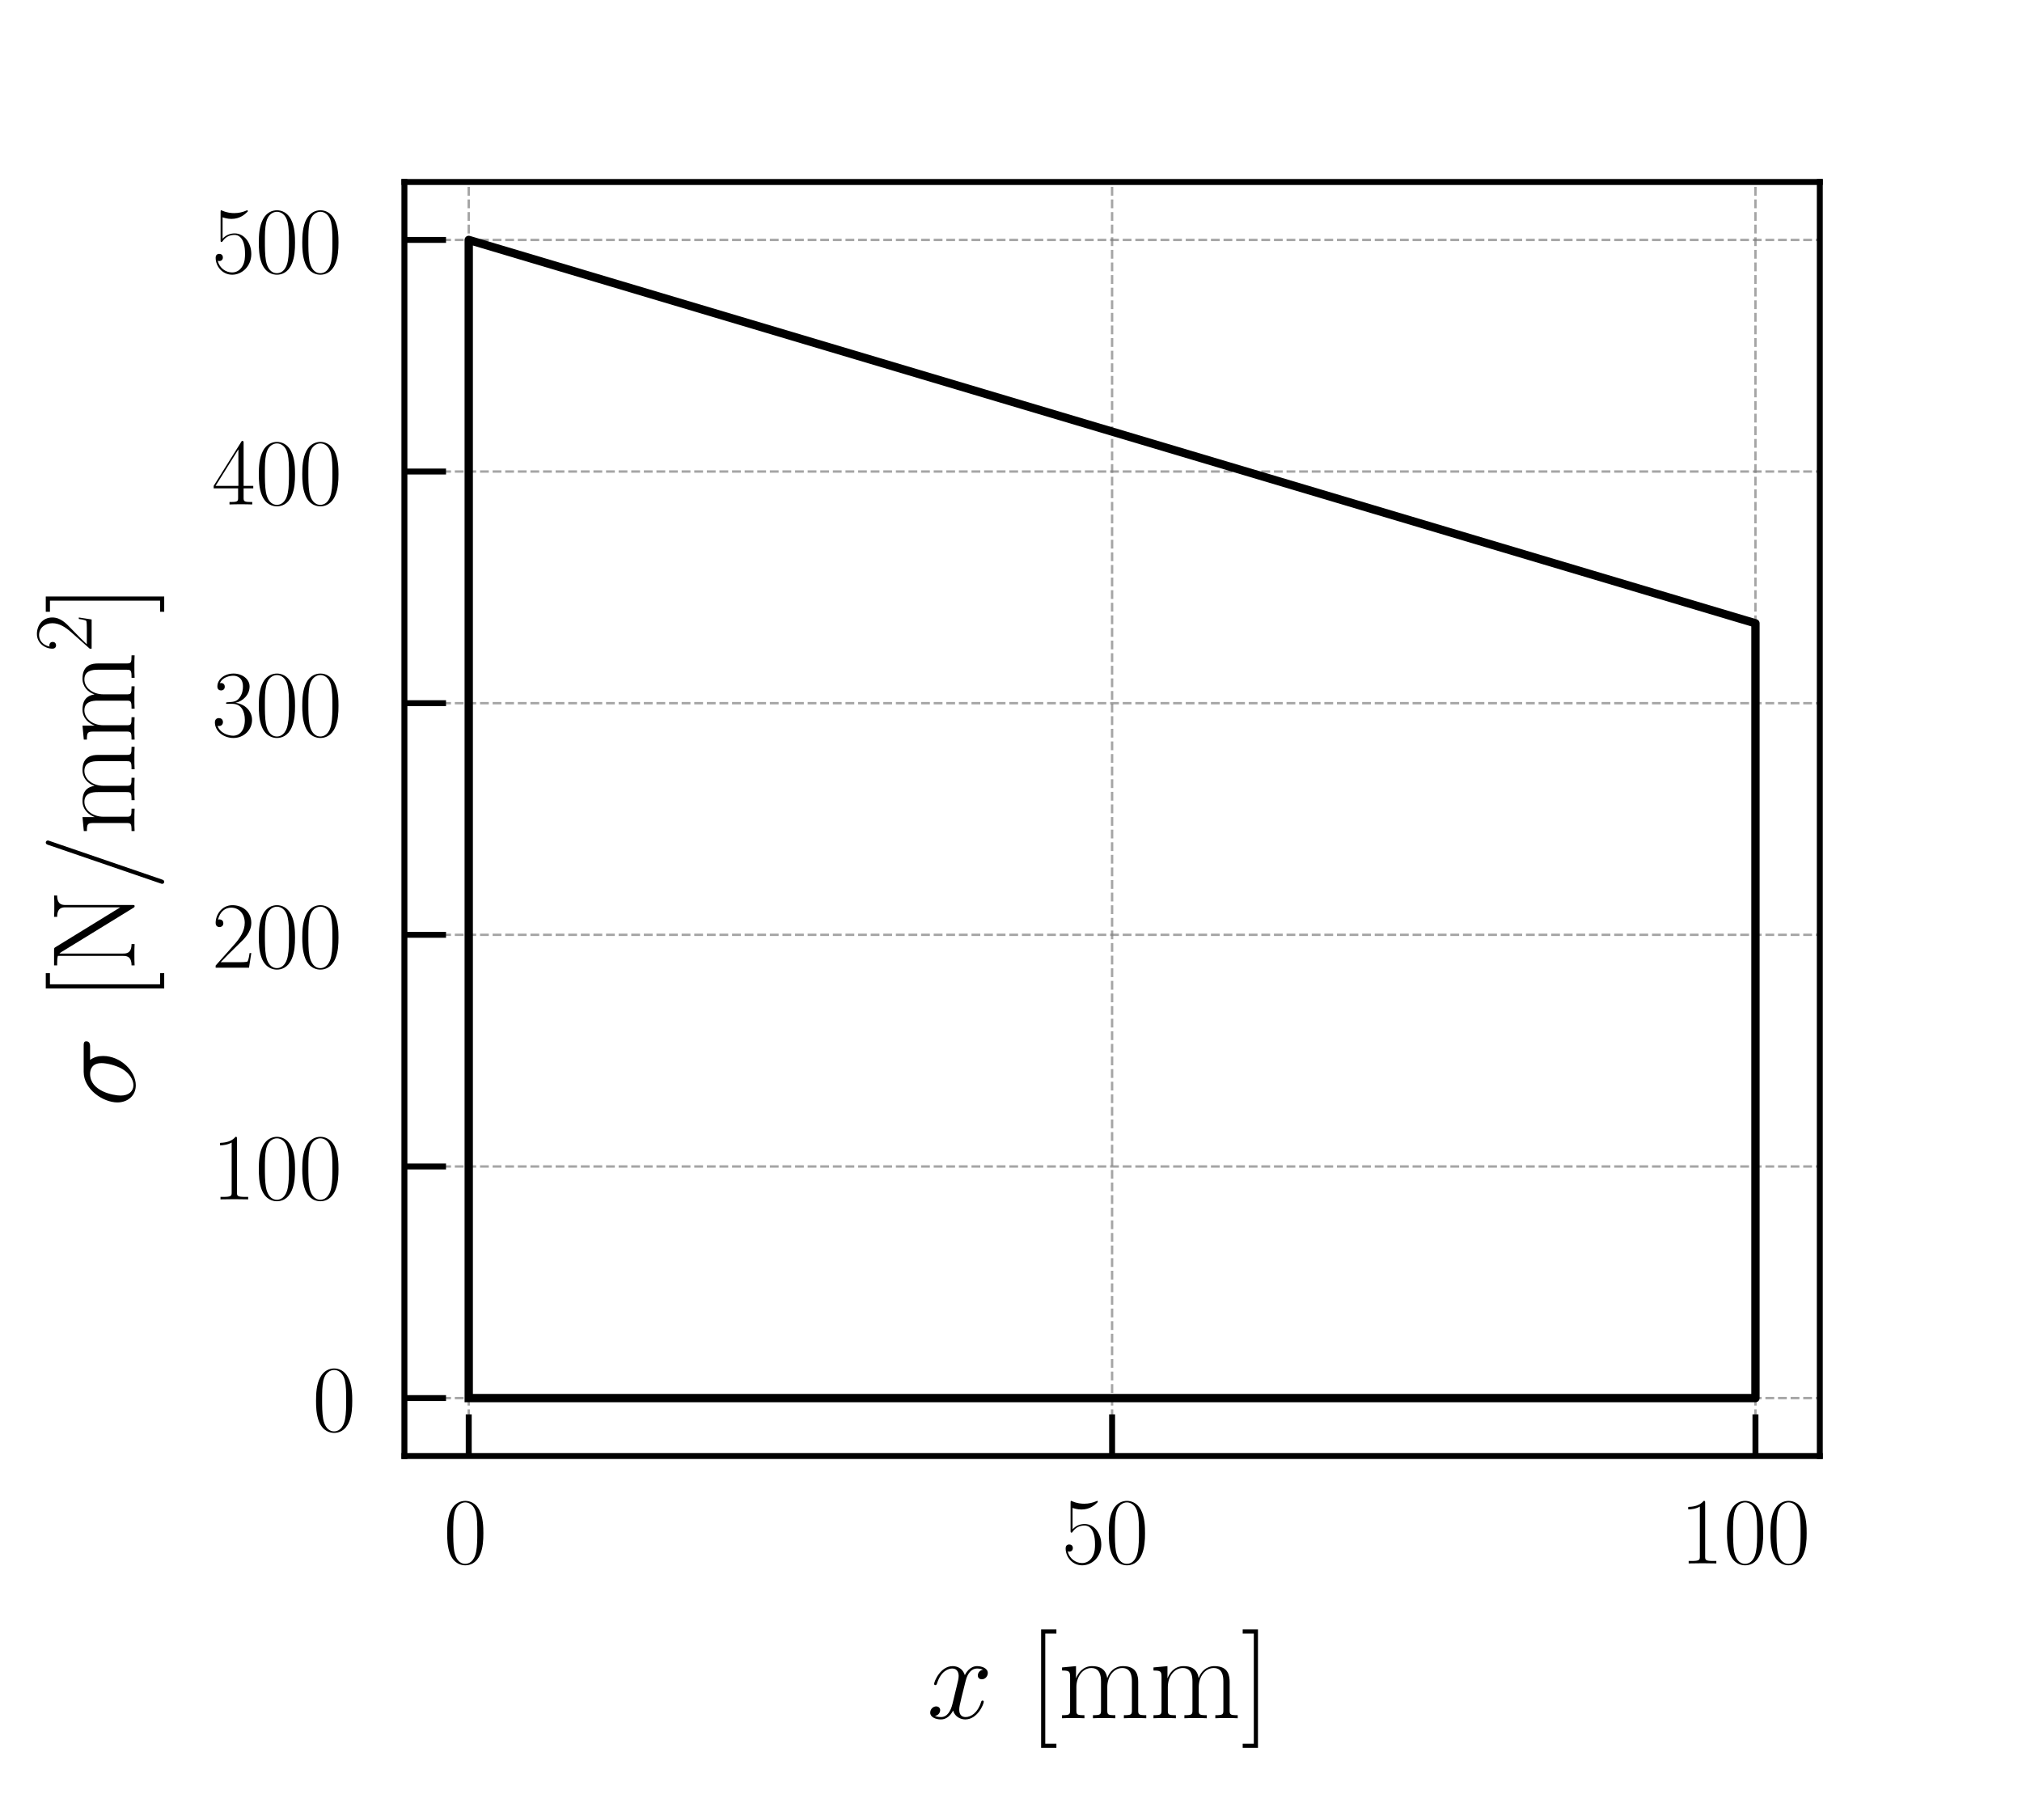
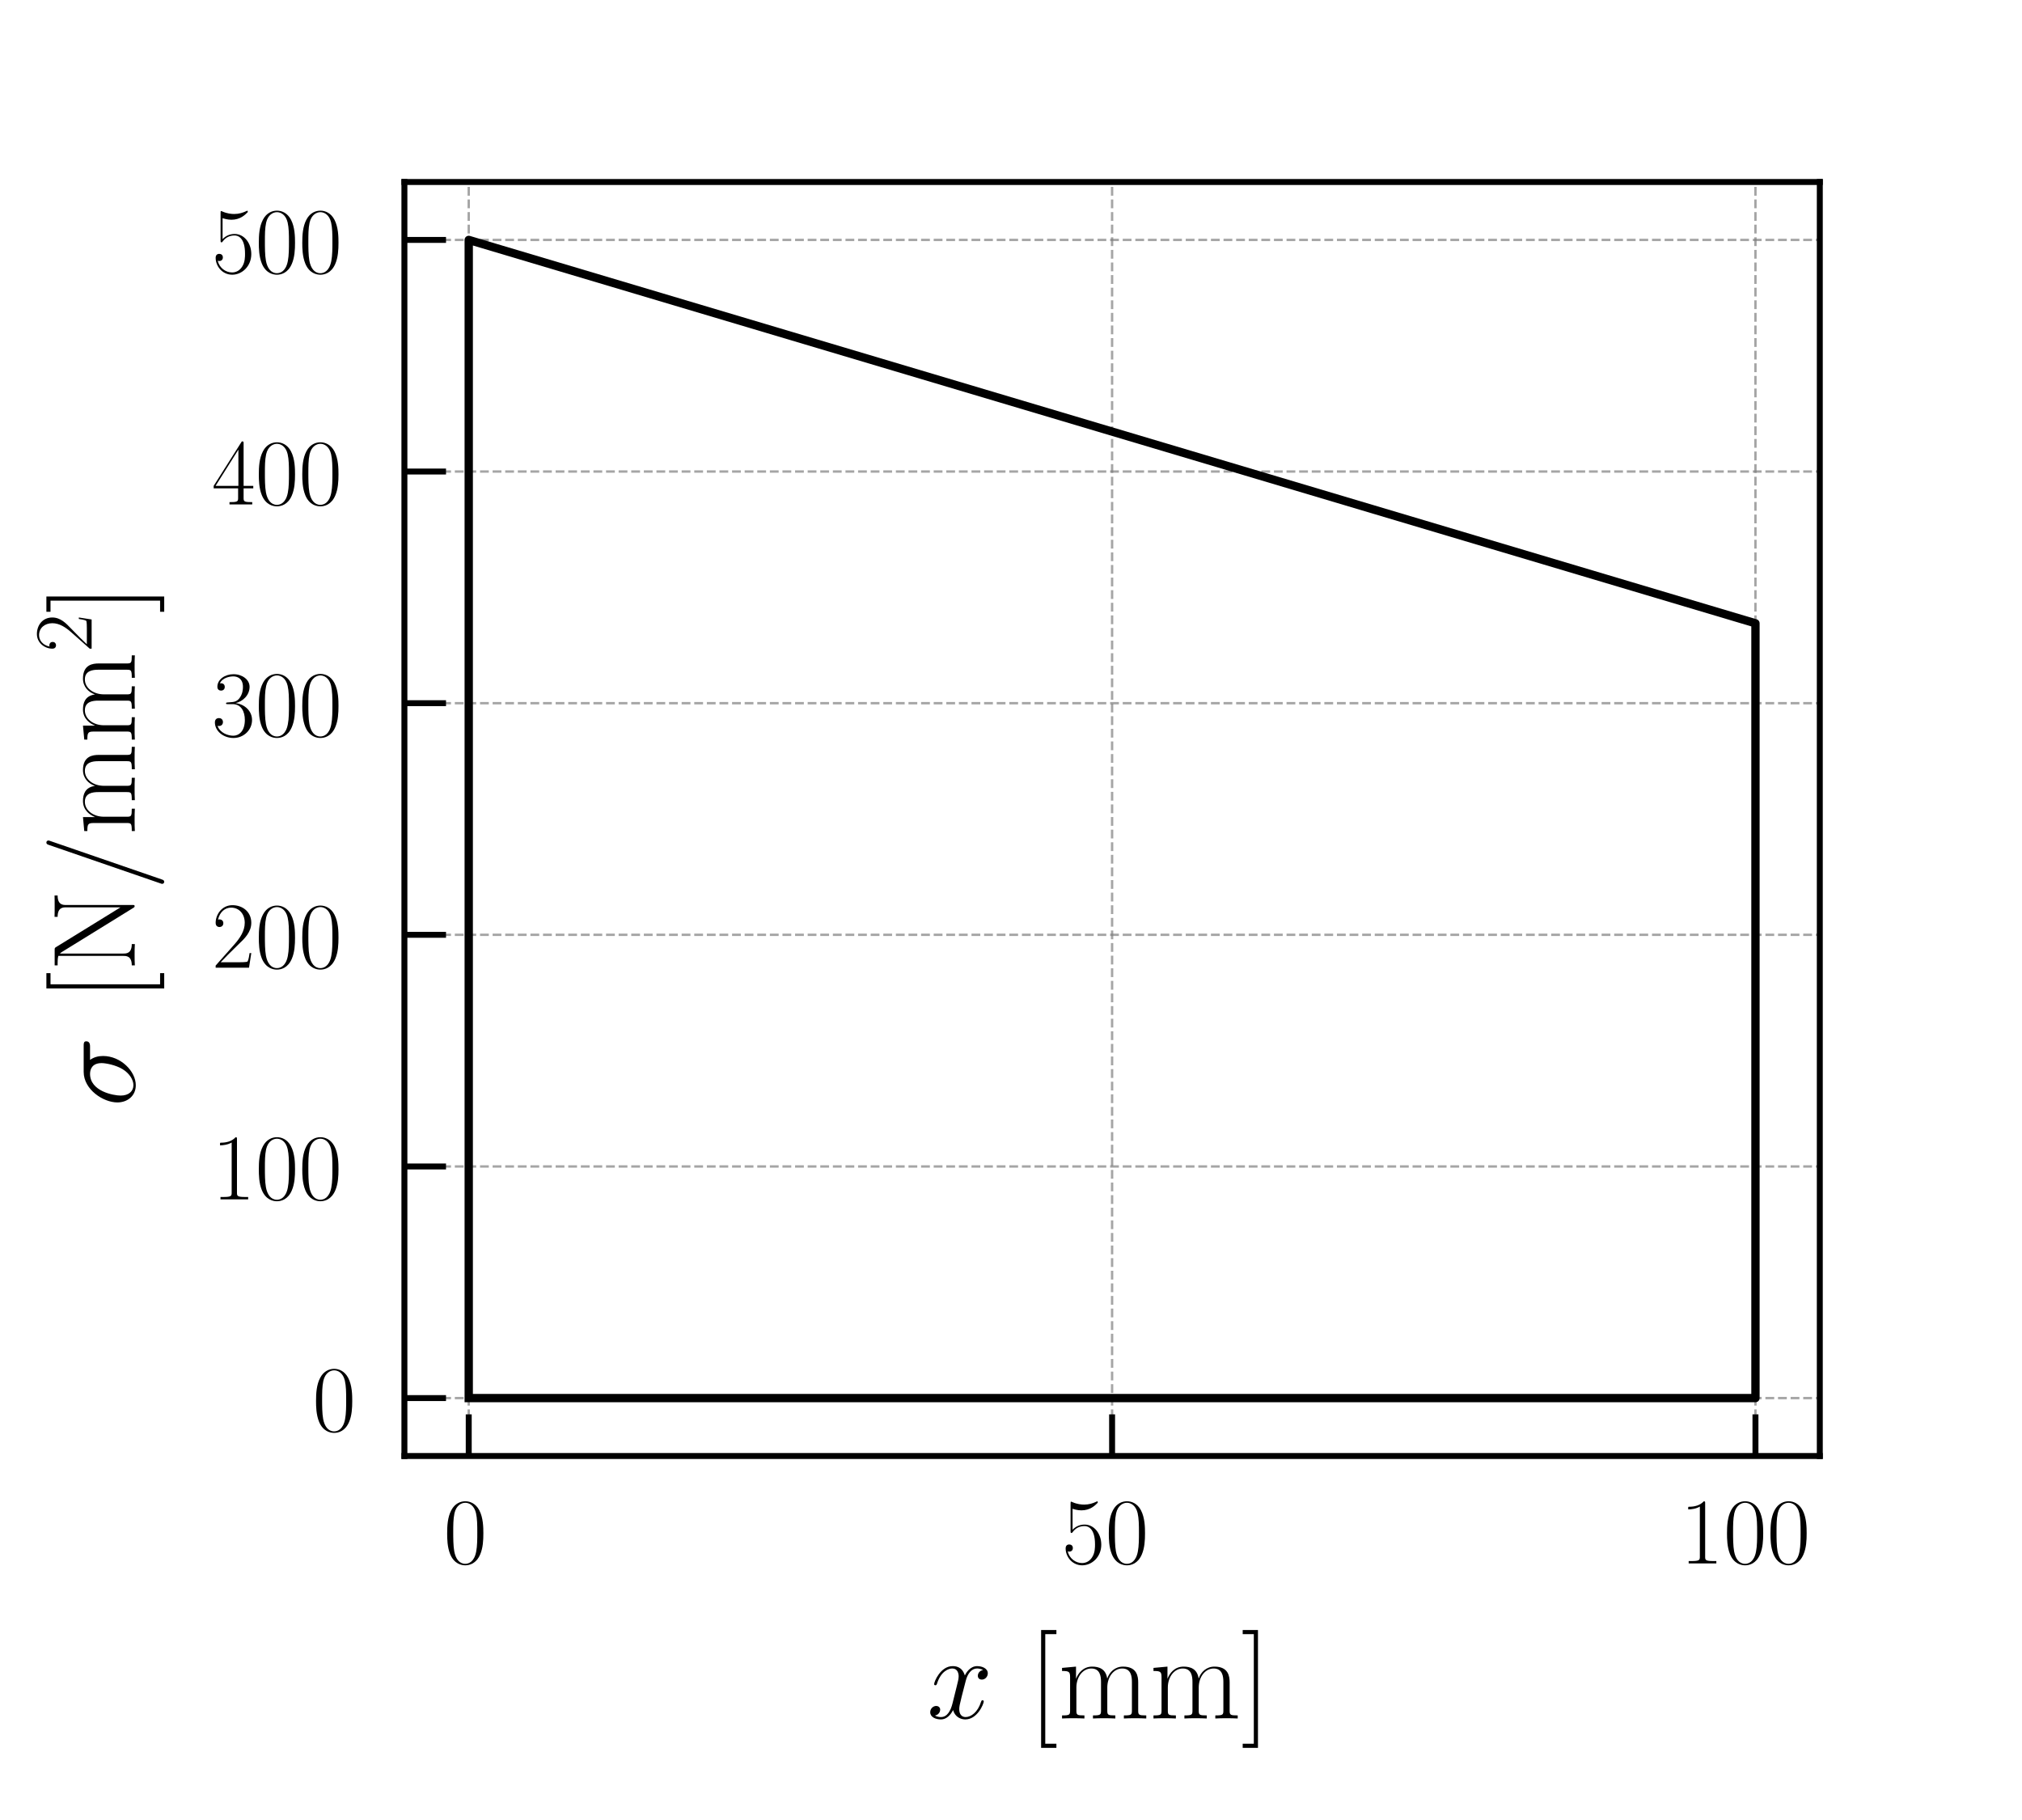
<svg xmlns="http://www.w3.org/2000/svg" xmlns:xlink="http://www.w3.org/1999/xlink" width="170.079pt" height="153.071pt" viewBox="0 0 170.079 153.071" version="1.1">
  <defs>
    <style type="text/css">*{stroke-linejoin: round; stroke-linecap: butt}</style>
  </defs>
  <g id="figure_1">
    <g id="patch_1">
      <path d="M 0 153.071  L 170.079 153.071  L 170.079 0  L 0 0  z " style="fill: #ffffff" />
    </g>
    <g id="axes_1">
      <g id="patch_2">
        <path d="M 34.016 122.457  L 153.071 122.457  L 153.071 15.307  L 34.016 15.307  z " style="fill: #ffffff" />
      </g>
      <g id="matplotlib.axis_1">
        <g id="xtick_1">
          <g id="line2d_1">
-             <path d="M 39.427 122.457  L 39.427 15.307  " clip-path="url(#p934bf0cae9)" style="fill: none; stroke-dasharray: 0.74,0.32; stroke-dashoffset: 0; stroke: #808080; stroke-opacity: 0.7; stroke-width: 0.2" />
+             <path d="M 39.427 122.457  L 39.427 15.307  " clip-path="url(#p1e3e0fc40c)" style="fill: none; stroke-dasharray: 0.74,0.32; stroke-dashoffset: 0; stroke: #808080; stroke-opacity: 0.7; stroke-width: 0.2" />
          </g>
          <g id="line2d_2">
            <defs>
-               <path id="mf8527611b1" d="M 0 0  L 0 -3.5  " style="stroke: #000000; stroke-width: 0.5" />
-             </defs>
-             <g>
-               <use xlink:href="#mf8527611b1" x="39.427" y="122.457" style="stroke: #000000; stroke-width: 0.5" />
+               <path id="m5854616373" d="M 0 0  L 0 -3.5  " style="stroke: #000000; stroke-width: 0.5" />
+             </defs>
+             <g>
+               <use xlink:href="#m5854616373" x="39.427" y="122.457" style="stroke: #000000; stroke-width: 0.5" />
            </g>
          </g>
          <g id="text_1">
            <g transform="translate(37.31025 131.4915) scale(0.08 -0.08)">
              <defs>
-                 <path id="CMR17-30" d="M 2688 2038  C 2688 2430 2682 3099 2413 3613  C 2176 4063 1798 4224 1466 4224  C 1158 4224 768 4082 525 3620  C 269 3137 243 2539 243 2038  C 243 1671 250 1112 448 623  C 723 -39 1216 -128 1466 -128  C 1760 -128 2208 -7 2470 604  C 2662 1048 2688 1568 2688 2038  z M 1466 -26  C 1056 -26 813 328 723 816  C 653 1196 653 1749 653 2109  C 653 2604 653 3015 736 3407  C 858 3954 1216 4121 1466 4121  C 1728 4121 2067 3947 2189 3420  C 2272 3054 2278 2623 2278 2109  C 2278 1691 2278 1176 2202 797  C 2067 96 1690 -26 1466 -26  z " transform="scale(0.015625)" />
+                 <path id="CMR17-30" d="M 2688 2025  C 2688 2416 2682 3080 2413 3591  C 2176 4039 1798 4198 1466 4198  C 1158 4198 768 4058 525 3597  C 269 3118 243 2524 243 2025  C 243 1661 250 1106 448 619  C 723 -39 1216 -128 1466 -128  C 1760 -128 2208 -7 2470 600  C 2662 1042 2688 1559 2688 2025  z M 1466 -26  C 1056 -26 813 325 723 812  C 653 1188 653 1738 653 2096  C 653 2588 653 2997 736 3387  C 858 3929 1216 4096 1466 4096  C 1728 4096 2067 3923 2189 3400  C 2272 3036 2278 2607 2278 2096  C 2278 1680 2278 1169 2202 792  C 2067 95 1690 -26 1466 -26  z " transform="scale(0.015625)" />
              </defs>
              <use xlink:href="#CMR17-30" transform="scale(0.996264)" />
            </g>
          </g>
        </g>
        <g id="xtick_2">
          <g id="line2d_3">
-             <path d="M 93.543 122.457  L 93.543 15.307  " clip-path="url(#p934bf0cae9)" style="fill: none; stroke-dasharray: 0.74,0.32; stroke-dashoffset: 0; stroke: #808080; stroke-opacity: 0.7; stroke-width: 0.2" />
+             <path d="M 93.543 122.457  L 93.543 15.307  " clip-path="url(#p1e3e0fc40c)" style="fill: none; stroke-dasharray: 0.74,0.32; stroke-dashoffset: 0; stroke: #808080; stroke-opacity: 0.7; stroke-width: 0.2" />
          </g>
          <g id="line2d_4">
            <g>
-               <use xlink:href="#mf8527611b1" x="93.543" y="122.457" style="stroke: #000000; stroke-width: 0.5" />
+               <use xlink:href="#m5854616373" x="93.543" y="122.457" style="stroke: #000000; stroke-width: 0.5" />
            </g>
          </g>
          <g id="text_2">
            <g transform="translate(89.30912 131.4915) scale(0.08 -0.08)">
              <defs>
-                 <path id="CMR17-35" d="M 730 3750  C 794 3724 1056 3641 1325 3641  C 1920 3641 2246 3961 2432 4140  C 2432 4191 2432 4224 2394 4224  C 2387 4224 2374 4224 2323 4198  C 2099 4102 1837 4032 1517 4032  C 1325 4032 1037 4055 723 4191  C 653 4224 640 4224 634 4224  C 602 4224 595 4217 595 4090  L 595 2231  C 595 2113 595 2080 659 2080  C 691 2080 704 2093 736 2139  C 941 2435 1222 2560 1542 2560  C 1766 2560 2246 2415 2246 1293  C 2246 1087 2246 716 2054 422  C 1894 159 1645 25 1370 25  C 947 25 518 319 403 812  C 429 806 480 793 506 793  C 589 793 749 838 749 1036  C 749 1209 627 1280 506 1280  C 358 1280 262 1190 262 1011  C 262 454 704 -128 1382 -128  C 2042 -128 2669 441 2669 1267  C 2669 2054 2170 2662 1549 2662  C 1222 2662 947 2540 730 2304  L 730 3750  z " transform="scale(0.015625)" />
+                 <path id="CMR17-35" d="M 730 3692  C 794 3666 1056 3584 1325 3584  C 1920 3584 2246 3911 2432 4100  C 2432 4157 2432 4192 2394 4192  C 2387 4192 2374 4192 2323 4163  C 2099 4058 1837 3973 1517 3973  C 1325 3973 1037 3999 723 4139  C 653 4171 640 4171 634 4171  C 602 4171 595 4164 595 4037  L 595 2203  C 595 2089 595 2057 659 2057  C 691 2057 704 2070 736 2114  C 941 2401 1222 2522 1542 2522  C 1766 2522 2246 2382 2246 1289  C 2246 1085 2246 715 2054 421  C 1894 159 1645 25 1370 25  C 947 25 518 320 403 814  C 429 807 480 795 506 795  C 589 795 749 840 749 1038  C 749 1210 627 1280 506 1280  C 358 1280 262 1190 262 1011  C 262 454 704 -128 1382 -128  C 2042 -128 2669 440 2669 1264  C 2669 2030 2170 2624 1549 2624  C 1222 2624 947 2503 730 2274  L 730 3692  z " transform="scale(0.015625)" />
              </defs>
              <use xlink:href="#CMR17-35" transform="scale(0.996264)" />
              <use xlink:href="#CMR17-30" transform="translate(45.69048 0) scale(0.996264)" />
            </g>
          </g>
        </g>
        <g id="xtick_3">
          <g id="line2d_5">
-             <path d="M 147.659 122.457  L 147.659 15.307  " clip-path="url(#p934bf0cae9)" style="fill: none; stroke-dasharray: 0.74,0.32; stroke-dashoffset: 0; stroke: #808080; stroke-opacity: 0.7; stroke-width: 0.2" />
+             <path d="M 147.659 122.457  L 147.659 15.307  " clip-path="url(#p1e3e0fc40c)" style="fill: none; stroke-dasharray: 0.74,0.32; stroke-dashoffset: 0; stroke: #808080; stroke-opacity: 0.7; stroke-width: 0.2" />
          </g>
          <g id="line2d_6">
            <g>
-               <use xlink:href="#mf8527611b1" x="147.659" y="122.457" style="stroke: #000000; stroke-width: 0.5" />
+               <use xlink:href="#m5854616373" x="147.659" y="122.457" style="stroke: #000000; stroke-width: 0.5" />
            </g>
          </g>
          <g id="text_3">
            <g transform="translate(141.308 131.4915) scale(0.08 -0.08)">
              <defs>
-                 <path id="CMR17-31" d="M 1702 4083  C 1702 4217 1696 4224 1606 4224  C 1357 3927 979 3833 621 3820  C 602 3820 570 3820 563 3808  C 557 3795 557 3782 557 3648  C 755 3648 1088 3686 1344 3839  L 1344 467  C 1344 243 1331 166 781 166  L 589 166  L 589 0  C 896 6 1216 12 1523 12  C 1830 12 2150 6 2458 0  L 2458 166  L 2266 166  C 1715 166 1702 236 1702 467  L 1702 4083  z " transform="scale(0.015625)" />
+                 <path id="CMR17-31" d="M 1702 4058  C 1702 4192 1696 4192 1606 4192  C 1357 3916 979 3827 621 3827  C 602 3827 570 3827 563 3808  C 557 3795 557 3782 557 3648  C 755 3648 1088 3686 1344 3839  L 1344 461  C 1344 236 1331 160 781 160  L 589 160  L 589 0  C 896 0 1216 0 1523 0  C 1830 0 2150 0 2458 0  L 2458 160  L 2266 160  C 1715 160 1702 230 1702 458  L 1702 4058  z " transform="scale(0.015625)" />
              </defs>
              <use xlink:href="#CMR17-31" transform="scale(0.996264)" />
              <use xlink:href="#CMR17-30" transform="translate(45.69048 0) scale(0.996264)" />
              <use xlink:href="#CMR17-30" transform="translate(91.38095 0) scale(0.996264)" />
            </g>
          </g>
        </g>
        <g id="text_4">
          <g transform="translate(77.96628 144.5132) scale(0.1 -0.1)">
            <defs>
-               <path id="CMMI12-78" d="M 3034 2624  C 2829 2585 2752 2431 2752 2310  C 2752 2156 2874 2105 2963 2105  C 3155 2105 3290 2271 3290 2444  C 3290 2694 2982 2816 2714 2816  C 2323 2816 2106 2451 2048 2329  C 1901 2790 1504 2816 1389 2816  C 736 2816 390 1993 390 1849  C 390 1823 416 1790 461 1790  C 512 1790 525 1829 538 1855  C 755 2572 1184 2687 1370 2687  C 1658 2687 1715 2438 1715 2284  C 1715 2143 1677 1993 1600 1678  L 1382 778  C 1286 390 1101 64 762 64  C 730 64 570 64 435 126  C 666 166 717 358 717 435  C 717 563 621 640 499 640  C 346 640 179 505 179 300  C 179 57 480 -64 755 -64  C 1062 -64 1280 153 1414 415  C 1517 64 1837 -64 2074 -64  C 2726 -64 3072 751 3072 896  C 3072 929 3046 955 3008 955  C 2950 955 2944 922 2925 870  C 2752 300 2381 64 2093 64  C 1869 64 1747 204 1747 467  C 1747 607 1773 712 1875 1146  L 2099 2039  C 2195 2425 2413 2687 2707 2687  C 2720 2687 2899 2687 3034 2624  z " transform="scale(0.015625)" />
-               <path id="CMR17-5b" d="M 1504 -1600  L 1504 -1376  L 902 -1376  L 902 4575  L 1504 4575  L 1504 4800  L 678 4800  L 678 -1600  L 1504 -1600  z " transform="scale(0.015625)" />
-               <path id="CMR17-6d" d="M 4326 1954  C 4326 2276 4269 2816 3507 2816  C 3072 2816 2771 2520 2656 2173  L 2650 2173  C 2573 2700 2195 2816 1837 2816  C 1331 2816 1069 2424 973 2166  L 966 2166  L 966 2816  L 211 2745  L 211 2578  C 589 2578 646 2540 646 2231  L 646 443  C 646 198 621 166 211 166  L 211 0  C 365 12 646 12 813 12  C 979 12 1267 12 1421 0  L 1421 166  C 1011 166 986 192 986 443  L 986 1678  C 986 2269 1344 2713 1792 2713  C 2266 2713 2317 2289 2317 1980  L 2317 443  C 2317 198 2291 166 1882 166  L 1882 0  C 2035 12 2317 12 2483 12  C 2650 12 2938 12 3091 0  L 3091 166  C 2682 166 2656 192 2656 443  L 2656 1678  C 2656 2269 3014 2713 3462 2713  C 3936 2713 3987 2289 3987 1980  L 3987 443  C 3987 198 3962 166 3552 166  L 3552 0  C 3706 12 3987 12 4154 12  C 4320 12 4608 12 4762 0  L 4762 166  C 4352 166 4326 192 4326 443  L 4326 1954  z " transform="scale(0.015625)" />
-               <path id="CMR17-5d" d="M 915 4800  L 90 4800  L 90 4575  L 691 4575  L 691 -1376  L 90 -1376  L 90 -1600  L 915 -1600  L 915 4800  z " transform="scale(0.015625)" />
+               <path id="CMMI12-78" d="M 3034 2606  C 2829 2567 2752 2414 2752 2293  C 2752 2139 2874 2088 2963 2088  C 3155 2088 3290 2254 3290 2427  C 3290 2695 2982 2816 2714 2816  C 2323 2816 2106 2433 2048 2312  C 1901 2816 1504 2816 1389 2816  C 736 2816 390 1980 390 1839  C 390 1814 416 1782 461 1782  C 512 1782 525 1820 538 1846  C 755 2555 1184 2689 1370 2689  C 1658 2689 1715 2420 1715 2267  C 1715 2127 1677 1980 1600 1673  L 1382 798  C 1286 415 1101 64 762 64  C 730 64 570 64 435 147  C 666 192 717 383 717 460  C 717 588 621 664 499 664  C 346 664 179 530 179 326  C 179 57 480 -64 755 -64  C 1062 -64 1280 179 1414 441  C 1517 64 1837 -64 2074 -64  C 2726 -64 3072 773 3072 913  C 3072 945 3046 971 3008 971  C 2950 971 2944 939 2925 888  C 2752 326 2381 64 2093 64  C 1869 64 1747 230 1747 492  C 1747 632 1773 734 1875 1156  L 2099 2024  C 2195 2408 2413 2689 2707 2689  C 2720 2689 2899 2689 3034 2606  z " transform="scale(0.015625)" />
+               <path id="CMR17-5b" d="M 1504 -1600  L 1504 -1377  L 902 -1377  L 902 4544  L 1504 4544  L 1504 4767  L 678 4767  L 678 -1600  L 1504 -1600  z " transform="scale(0.015625)" />
+               <path id="CMR17-6d" d="M 4326 1933  C 4326 2252 4269 2790 3507 2790  C 3072 2790 2771 2496 2656 2151  L 2650 2151  C 2573 2676 2195 2790 1837 2790  C 1331 2790 1069 2400 973 2144  L 966 2144  L 966 2790  L 211 2720  L 211 2554  C 589 2554 646 2515 646 2208  L 646 428  C 646 184 621 153 211 153  L 211 -13  C 365 0 646 0 813 0  C 979 0 1267 0 1421 -13  L 1421 153  C 1011 153 986 178 986 428  L 986 1658  C 986 2247 1344 2688 1792 2688  C 2266 2688 2317 2266 2317 1958  L 2317 428  C 2317 184 2291 153 1882 153  L 1882 -13  C 2035 0 2317 0 2483 0  C 2650 0 2938 0 3091 -13  L 3091 153  C 2682 153 2656 178 2656 428  L 2656 1658  C 2656 2247 3014 2688 3462 2688  C 3936 2688 3987 2266 3987 1958  L 3987 428  C 3987 184 3962 153 3552 153  L 3552 -13  C 3706 0 3987 0 4154 0  C 4320 0 4608 0 4762 -13  L 4762 153  C 4352 153 4326 178 4326 428  L 4326 1933  z " transform="scale(0.015625)" />
+               <path id="CMR17-5d" d="M 915 4767  L 90 4767  L 90 4544  L 691 4544  L 691 -1377  L 90 -1377  L 90 -1600  L 915 -1600  L 915 4767  z " transform="scale(0.015625)" />
            </defs>
            <use xlink:href="#CMMI12-78" transform="scale(0.996264)" />
            <use xlink:href="#CMR17-5b" transform="translate(85.51003 0) scale(0.996264)" />
            <use xlink:href="#CMR17-6d" transform="translate(110.3811 0) scale(0.996264)" />
            <use xlink:href="#CMR17-6d" transform="translate(187.3007 0) scale(0.996264)" />
            <use xlink:href="#CMR17-5d" transform="translate(264.2203 0) scale(0.996264)" />
          </g>
        </g>
      </g>
      <g id="matplotlib.axis_2">
        <g id="ytick_1">
          <g id="line2d_7">
-             <path d="M 34.016 117.586  L 153.071 117.586  " clip-path="url(#p934bf0cae9)" style="fill: none; stroke-dasharray: 0.74,0.32; stroke-dashoffset: 0; stroke: #808080; stroke-opacity: 0.7; stroke-width: 0.2" />
+             <path d="M 34.016 117.586  L 153.071 117.586  " clip-path="url(#p1e3e0fc40c)" style="fill: none; stroke-dasharray: 0.74,0.32; stroke-dashoffset: 0; stroke: #808080; stroke-opacity: 0.7; stroke-width: 0.2" />
          </g>
          <g id="line2d_8">
            <defs>
-               <path id="m7f6d871d6e" d="M 0 0  L 3.5 0  " style="stroke: #000000; stroke-width: 0.5" />
-             </defs>
-             <g>
-               <use xlink:href="#m7f6d871d6e" x="34.016" y="117.586" style="stroke: #000000; stroke-width: 0.5" />
+               <path id="mbb45905f23" d="M 0 0  L 3.5 0  " style="stroke: #000000; stroke-width: 0.5" />
+             </defs>
+             <g>
+               <use xlink:href="#mbb45905f23" x="34.016" y="117.586" style="stroke: #000000; stroke-width: 0.5" />
            </g>
          </g>
          <g id="text_5">
            <g transform="translate(26.28157 120.3537) scale(0.08 -0.08)">
              <use xlink:href="#CMR17-30" transform="scale(0.996264)" />
            </g>
          </g>
        </g>
        <g id="ytick_2">
          <g id="line2d_9">
-             <path d="M 34.016 98.105  L 153.071 98.105  " clip-path="url(#p934bf0cae9)" style="fill: none; stroke-dasharray: 0.74,0.32; stroke-dashoffset: 0; stroke: #808080; stroke-opacity: 0.7; stroke-width: 0.2" />
+             <path d="M 34.016 98.105  L 153.071 98.105  " clip-path="url(#p1e3e0fc40c)" style="fill: none; stroke-dasharray: 0.74,0.32; stroke-dashoffset: 0; stroke: #808080; stroke-opacity: 0.7; stroke-width: 0.2" />
          </g>
          <g id="line2d_10">
            <g>
-               <use xlink:href="#m7f6d871d6e" x="34.016" y="98.105" style="stroke: #000000; stroke-width: 0.5" />
+               <use xlink:href="#mbb45905f23" x="34.016" y="98.105" style="stroke: #000000; stroke-width: 0.5" />
            </g>
          </g>
          <g id="text_6">
            <g transform="translate(17.8132 100.8719) scale(0.08 -0.08)">
              <use xlink:href="#CMR17-31" transform="scale(0.996264)" />
              <use xlink:href="#CMR17-30" transform="translate(45.69048 0) scale(0.996264)" />
              <use xlink:href="#CMR17-30" transform="translate(91.38095 0) scale(0.996264)" />
            </g>
          </g>
        </g>
        <g id="ytick_3">
          <g id="line2d_11">
-             <path d="M 34.016 78.623  L 153.071 78.623  " clip-path="url(#p934bf0cae9)" style="fill: none; stroke-dasharray: 0.74,0.32; stroke-dashoffset: 0; stroke: #808080; stroke-opacity: 0.7; stroke-width: 0.2" />
+             <path d="M 34.016 78.623  L 153.071 78.623  " clip-path="url(#p1e3e0fc40c)" style="fill: none; stroke-dasharray: 0.74,0.32; stroke-dashoffset: 0; stroke: #808080; stroke-opacity: 0.7; stroke-width: 0.2" />
          </g>
          <g id="line2d_12">
            <g>
-               <use xlink:href="#m7f6d871d6e" x="34.016" y="78.623" style="stroke: #000000; stroke-width: 0.5" />
+               <use xlink:href="#mbb45905f23" x="34.016" y="78.623" style="stroke: #000000; stroke-width: 0.5" />
            </g>
          </g>
          <g id="text_7">
            <g transform="translate(17.8132 81.39016) scale(0.08 -0.08)">
              <defs>
-                 <path id="CMR17-32" d="M 2669 990  L 2554 990  C 2490 537 2438 460 2413 422  C 2381 371 1920 371 1830 371  L 602 371  C 832 620 1280 1073 1824 1596  C 2214 1966 2669 2400 2669 3033  C 2669 3788 2067 4224 1395 4224  C 691 4224 262 3603 262 3027  C 262 2777 448 2745 525 2745  C 589 2745 781 2783 781 3007  C 781 3206 614 3264 525 3264  C 486 3264 448 3257 422 3244  C 544 3788 915 4057 1306 4057  C 1862 4057 2227 3616 2227 3033  C 2227 2477 1901 1998 1536 1583  L 262 147  L 262 0  L 2515 0  L 2669 990  z " transform="scale(0.015625)" />
+                 <path id="CMR17-32" d="M 2669 989  L 2554 989  C 2490 536 2438 459 2413 420  C 2381 369 1920 369 1830 369  L 602 369  C 832 619 1280 1072 1824 1597  C 2214 1967 2669 2402 2669 3035  C 2669 3790 2067 4224 1395 4224  C 691 4224 262 3604 262 3030  C 262 2780 448 2748 525 2748  C 589 2748 781 2787 781 3010  C 781 3207 614 3264 525 3264  C 486 3264 448 3258 422 3245  C 544 3790 915 4058 1306 4058  C 1862 4058 2227 3617 2227 3035  C 2227 2479 1901 2000 1536 1584  L 262 146  L 262 0  L 2515 0  L 2669 989  z " transform="scale(0.015625)" />
              </defs>
              <use xlink:href="#CMR17-32" transform="scale(0.996264)" />
              <use xlink:href="#CMR17-30" transform="translate(45.69048 0) scale(0.996264)" />
              <use xlink:href="#CMR17-30" transform="translate(91.38095 0) scale(0.996264)" />
            </g>
          </g>
        </g>
        <g id="ytick_4">
          <g id="line2d_13">
-             <path d="M 34.016 59.141  L 153.071 59.141  " clip-path="url(#p934bf0cae9)" style="fill: none; stroke-dasharray: 0.74,0.32; stroke-dashoffset: 0; stroke: #808080; stroke-opacity: 0.7; stroke-width: 0.2" />
+             <path d="M 34.016 59.141  L 153.071 59.141  " clip-path="url(#p1e3e0fc40c)" style="fill: none; stroke-dasharray: 0.74,0.32; stroke-dashoffset: 0; stroke: #808080; stroke-opacity: 0.7; stroke-width: 0.2" />
          </g>
          <g id="line2d_14">
            <g>
-               <use xlink:href="#m7f6d871d6e" x="34.016" y="59.141" style="stroke: #000000; stroke-width: 0.5" />
+               <use xlink:href="#mbb45905f23" x="34.016" y="59.141" style="stroke: #000000; stroke-width: 0.5" />
            </g>
          </g>
          <g id="text_8">
            <g transform="translate(17.8132 61.90842) scale(0.08 -0.08)">
              <defs>
-                 <path id="CMR17-33" d="M 1414 2176  C 1984 2176 2234 1673 2234 1094  C 2234 322 1824 25 1453 25  C 1114 25 563 193 390 691  C 422 678 454 678 486 678  C 640 678 755 780 755 947  C 755 1132 614 1216 486 1216  C 378 1216 211 1164 211 927  C 211 335 787 -128 1466 -128  C 2176 -128 2720 432 2720 1087  C 2720 1718 2208 2176 1600 2246  C 2086 2347 2554 2776 2554 3353  C 2554 3856 2048 4224 1472 4224  C 890 4224 378 3862 378 3347  C 378 3123 544 3084 627 3084  C 762 3084 877 3167 877 3334  C 877 3500 762 3584 627 3584  C 602 3584 570 3584 544 3571  C 730 3999 1235 4076 1459 4076  C 1683 4076 2106 3966 2106 3347  C 2106 3167 2080 2851 1862 2574  C 1670 2329 1453 2316 1242 2297  C 1210 2297 1062 2284 1037 2284  C 992 2278 966 2272 966 2227  C 966 2182 973 2176 1101 2176  L 1414 2176  z " transform="scale(0.015625)" />
+                 <path id="CMR17-33" d="M 1414 2157  C 1984 2157 2234 1662 2234 1090  C 2234 320 1824 25 1453 25  C 1114 25 563 194 390 693  C 422 680 454 680 486 680  C 640 680 755 782 755 948  C 755 1133 614 1216 486 1216  C 378 1216 211 1165 211 926  C 211 335 787 -128 1466 -128  C 2176 -128 2720 430 2720 1085  C 2720 1707 2208 2157 1600 2227  C 2086 2328 2554 2756 2554 3329  C 2554 3820 2048 4179 1472 4179  C 890 4179 378 3829 378 3329  C 378 3110 544 3072 627 3072  C 762 3072 877 3155 877 3321  C 877 3486 762 3569 627 3569  C 602 3569 570 3569 544 3557  C 730 3959 1235 4032 1459 4032  C 1683 4032 2106 3925 2106 3320  C 2106 3143 2080 2828 1862 2550  C 1670 2304 1453 2304 1242 2284  C 1210 2284 1062 2269 1037 2269  C 992 2263 966 2257 966 2208  C 966 2163 973 2157 1101 2157  L 1414 2157  z " transform="scale(0.015625)" />
              </defs>
              <use xlink:href="#CMR17-33" transform="scale(0.996264)" />
              <use xlink:href="#CMR17-30" transform="translate(45.69048 0) scale(0.996264)" />
              <use xlink:href="#CMR17-30" transform="translate(91.38095 0) scale(0.996264)" />
            </g>
          </g>
        </g>
        <g id="ytick_5">
          <g id="line2d_15">
-             <path d="M 34.016 39.659  L 153.071 39.659  " clip-path="url(#p934bf0cae9)" style="fill: none; stroke-dasharray: 0.74,0.32; stroke-dashoffset: 0; stroke: #808080; stroke-opacity: 0.7; stroke-width: 0.2" />
+             <path d="M 34.016 39.659  L 153.071 39.659  " clip-path="url(#p1e3e0fc40c)" style="fill: none; stroke-dasharray: 0.74,0.32; stroke-dashoffset: 0; stroke: #808080; stroke-opacity: 0.7; stroke-width: 0.2" />
          </g>
          <g id="line2d_16">
            <g>
-               <use xlink:href="#m7f6d871d6e" x="34.016" y="39.659" style="stroke: #000000; stroke-width: 0.5" />
+               <use xlink:href="#mbb45905f23" x="34.016" y="39.659" style="stroke: #000000; stroke-width: 0.5" />
            </g>
          </g>
          <g id="text_9">
            <g transform="translate(17.8132 42.42667) scale(0.08 -0.08)">
              <defs>
-                 <path id="CMR17-34" d="M 2150 4147  C 2150 4281 2144 4288 2029 4288  L 128 1254  L 128 1088  L 1779 1088  L 1779 460  C 1779 230 1766 166 1318 166  L 1197 166  L 1197 0  C 1402 12 1747 12 1965 12  C 2182 12 2528 12 2733 0  L 2733 166  L 2611 166  C 2163 166 2150 230 2150 460  L 2150 1088  L 2803 1088  L 2803 1254  L 2150 1254  L 2150 4147  z M 1798 3723  L 1798 1254  L 256 1254  L 1798 3723  z " transform="scale(0.015625)" />
+                 <path id="CMR17-34" d="M 2150 4122  C 2150 4256 2144 4256 2029 4256  L 128 1254  L 128 1088  L 1779 1088  L 1779 457  C 1779 224 1766 160 1318 160  L 1197 160  L 1197 0  C 1402 0 1747 0 1965 0  C 2182 0 2528 0 2733 0  L 2733 160  L 2611 160  C 2163 160 2150 224 2150 457  L 2150 1088  L 2803 1088  L 2803 1254  L 2150 1254  L 2150 4122  z M 1798 3703  L 1798 1254  L 256 1254  L 1798 3703  z " transform="scale(0.015625)" />
              </defs>
              <use xlink:href="#CMR17-34" transform="scale(0.996264)" />
              <use xlink:href="#CMR17-30" transform="translate(45.69048 0) scale(0.996264)" />
              <use xlink:href="#CMR17-30" transform="translate(91.38095 0) scale(0.996264)" />
            </g>
          </g>
        </g>
        <g id="ytick_6">
          <g id="line2d_17">
-             <path d="M 34.016 20.178  L 153.071 20.178  " clip-path="url(#p934bf0cae9)" style="fill: none; stroke-dasharray: 0.74,0.32; stroke-dashoffset: 0; stroke: #808080; stroke-opacity: 0.7; stroke-width: 0.2" />
+             <path d="M 34.016 20.178  L 153.071 20.178  " clip-path="url(#p1e3e0fc40c)" style="fill: none; stroke-dasharray: 0.74,0.32; stroke-dashoffset: 0; stroke: #808080; stroke-opacity: 0.7; stroke-width: 0.2" />
          </g>
          <g id="line2d_18">
            <g>
-               <use xlink:href="#m7f6d871d6e" x="34.016" y="20.178" style="stroke: #000000; stroke-width: 0.5" />
+               <use xlink:href="#mbb45905f23" x="34.016" y="20.178" style="stroke: #000000; stroke-width: 0.5" />
            </g>
          </g>
          <g id="text_10">
            <g transform="translate(17.8132 22.94492) scale(0.08 -0.08)">
              <use xlink:href="#CMR17-35" transform="scale(0.996264)" />
              <use xlink:href="#CMR17-30" transform="translate(45.69048 0) scale(0.996264)" />
              <use xlink:href="#CMR17-30" transform="translate(91.38095 0) scale(0.996264)" />
            </g>
          </g>
        </g>
        <g id="text_11">
          <g transform="translate(11.32254 93.09842) rotate(-90) scale(0.1 -0.1)">
            <defs>
-               <path id="CMMI12-1b" d="M 3251 2406  C 3334 2406 3546 2406 3546 2611  C 3546 2752 3424 2752 3309 2752  L 1894 2752  C 934 2752 243 1685 243 932  C 243 389 595 -64 1171 -64  C 1926 -64 2752 746 2752 1704  C 2752 1953 2694 2195 2541 2406  L 3251 2406  z M 1178 64  C 851 64 614 312 614 753  C 614 1136 845 2406 1786 2406  C 2061 2406 2368 2272 2368 1780  C 2368 1557 2266 1021 2042 651  C 1811 274 1466 64 1178 64  z " transform="scale(0.015625)" />
-               <path id="CMR17-4e" d="M 1312 4275  C 1267 4345 1261 4352 1139 4352  L 326 4352  L 326 4185  L 448 4185  C 704 4185 819 4153 838 4147  L 838 624  C 838 465 838 166 326 166  L 326 0  C 474 12 742 12 902 12  C 1062 12 1331 12 1478 0  L 1478 166  C 966 166 966 465 966 624  L 966 4057  C 1011 4019 1011 4007 1056 3943  L 3430 76  C 3475 0 3494 0 3526 0  C 3590 0 3590 19 3590 140  L 3590 3726  C 3590 3885 3590 4185 4102 4185  L 4102 4352  C 3955 4339 3686 4339 3526 4339  C 3366 4339 3098 4339 2950 4352  L 2950 4185  C 3462 4185 3462 3885 3462 3726  L 3462 777  L 1312 4275  z " transform="scale(0.015625)" />
-               <path id="CMR17-2f" d="M 2605 4575  C 2637 4658 2637 4671 2637 4684  C 2637 4761 2579 4800 2528 4800  C 2451 4800 2426 4748 2400 4671  L 326 -1376  C 294 -1460 294 -1472 294 -1485  C 294 -1562 352 -1600 403 -1600  C 480 -1600 506 -1549 531 -1472  L 2605 4575  z " transform="scale(0.015625)" />
+               <path id="CMMI12-1b" d="M 3251 2408  C 3334 2408 3546 2408 3546 2612  C 3546 2752 3424 2752 3309 2752  L 1894 2752  C 934 2752 243 1686 243 932  C 243 390 595 -64 1171 -64  C 1926 -64 2752 747 2752 1705  C 2752 1954 2694 2196 2541 2408  L 3251 2408  z M 1178 64  C 851 64 614 313 614 754  C 614 1137 845 2408 1786 2408  C 2061 2408 2368 2274 2368 1781  C 2368 1558 2266 1021 2042 652  C 1811 275 1466 64 1178 64  z " transform="scale(0.015625)" />
+               <path id="CMR17-4e" d="M 1312 4250  C 1267 4320 1261 4320 1139 4320  L 326 4320  L 326 4160  L 448 4160  C 704 4160 819 4129 838 4122  L 838 610  C 838 451 838 153 326 153  L 326 -13  C 474 0 742 0 902 0  C 1062 0 1331 0 1478 -13  L 1478 153  C 966 153 966 451 966 610  L 966 4033  C 1011 3995 1011 3982 1056 3919  L 3430 76  C 3475 0 3494 0 3526 0  C 3590 0 3590 19 3590 139  L 3590 3705  C 3590 3863 3590 4160 4102 4160  L 4102 4326  C 3955 4320 3686 4320 3526 4320  C 3366 4320 3098 4320 2950 4326  L 2950 4160  C 3462 4160 3462 3862 3462 3703  L 3462 763  L 1312 4250  z " transform="scale(0.015625)" />
+               <path id="CMR17-2f" d="M 2605 4545  C 2637 4627 2637 4640 2637 4653  C 2637 4729 2579 4768 2528 4768  C 2451 4768 2426 4717 2400 4640  L 326 -1377  C 294 -1460 294 -1473 294 -1486  C 294 -1562 352 -1600 403 -1600  C 480 -1600 506 -1549 531 -1473  L 2605 4545  z " transform="scale(0.015625)" />
            </defs>
            <use xlink:href="#CMMI12-1b" transform="scale(0.996264)" />
            <use xlink:href="#CMR17-5b" transform="translate(89.09602 0) scale(0.996264)" />
            <use xlink:href="#CMR17-4e" transform="translate(113.9671 0) scale(0.996264)" />
            <use xlink:href="#CMR17-2f" transform="translate(183.0395 0) scale(0.996264)" />
            <use xlink:href="#CMR17-6d" transform="translate(228.73 0) scale(0.996264)" />
            <use xlink:href="#CMR17-6d" transform="translate(305.6496 0) scale(0.996264)" />
            <use xlink:href="#CMR17-32" transform="translate(382.5692 36.15364) scale(0.697382)" />
            <use xlink:href="#CMR17-5d" transform="translate(415.0505 0) scale(0.996264)" />
          </g>
        </g>
      </g>
      <g id="line2d_19">
-         <path d="M 39.427 117.586  L 147.659 117.586  L 147.659 52.422  L 39.427 20.178  L 39.427 117.586  " clip-path="url(#p934bf0cae9)" style="fill: none; stroke: #000000; stroke-width: 0.7; stroke-linecap: square" />
+         <path d="M 39.427 117.586  L 147.659 117.586  L 147.659 52.422  L 39.427 20.178  L 39.427 117.586  " clip-path="url(#p1e3e0fc40c)" style="fill: none; stroke: #000000; stroke-width: 0.7; stroke-linecap: square" />
      </g>
      <g id="patch_3">
        <path d="M 34.016 122.457  L 34.016 15.307  " style="fill: none; stroke: #000000; stroke-width: 0.5; stroke-linejoin: miter; stroke-linecap: square" />
      </g>
      <g id="patch_4">
        <path d="M 153.071 122.457  L 153.071 15.307  " style="fill: none; stroke: #000000; stroke-width: 0.5; stroke-linejoin: miter; stroke-linecap: square" />
      </g>
      <g id="patch_5">
        <path d="M 34.016 122.457  L 153.071 122.457  " style="fill: none; stroke: #000000; stroke-width: 0.5; stroke-linejoin: miter; stroke-linecap: square" />
      </g>
      <g id="patch_6">
        <path d="M 34.016 15.307  L 153.071 15.307  " style="fill: none; stroke: #000000; stroke-width: 0.5; stroke-linejoin: miter; stroke-linecap: square" />
      </g>
    </g>
  </g>
  <defs>
-     <clipPath id="p934bf0cae9">
+     <clipPath id="p1e3e0fc40c">
      <rect x="34.016" y="15.307" width="119.055" height="107.15" />
    </clipPath>
  </defs>
</svg>
